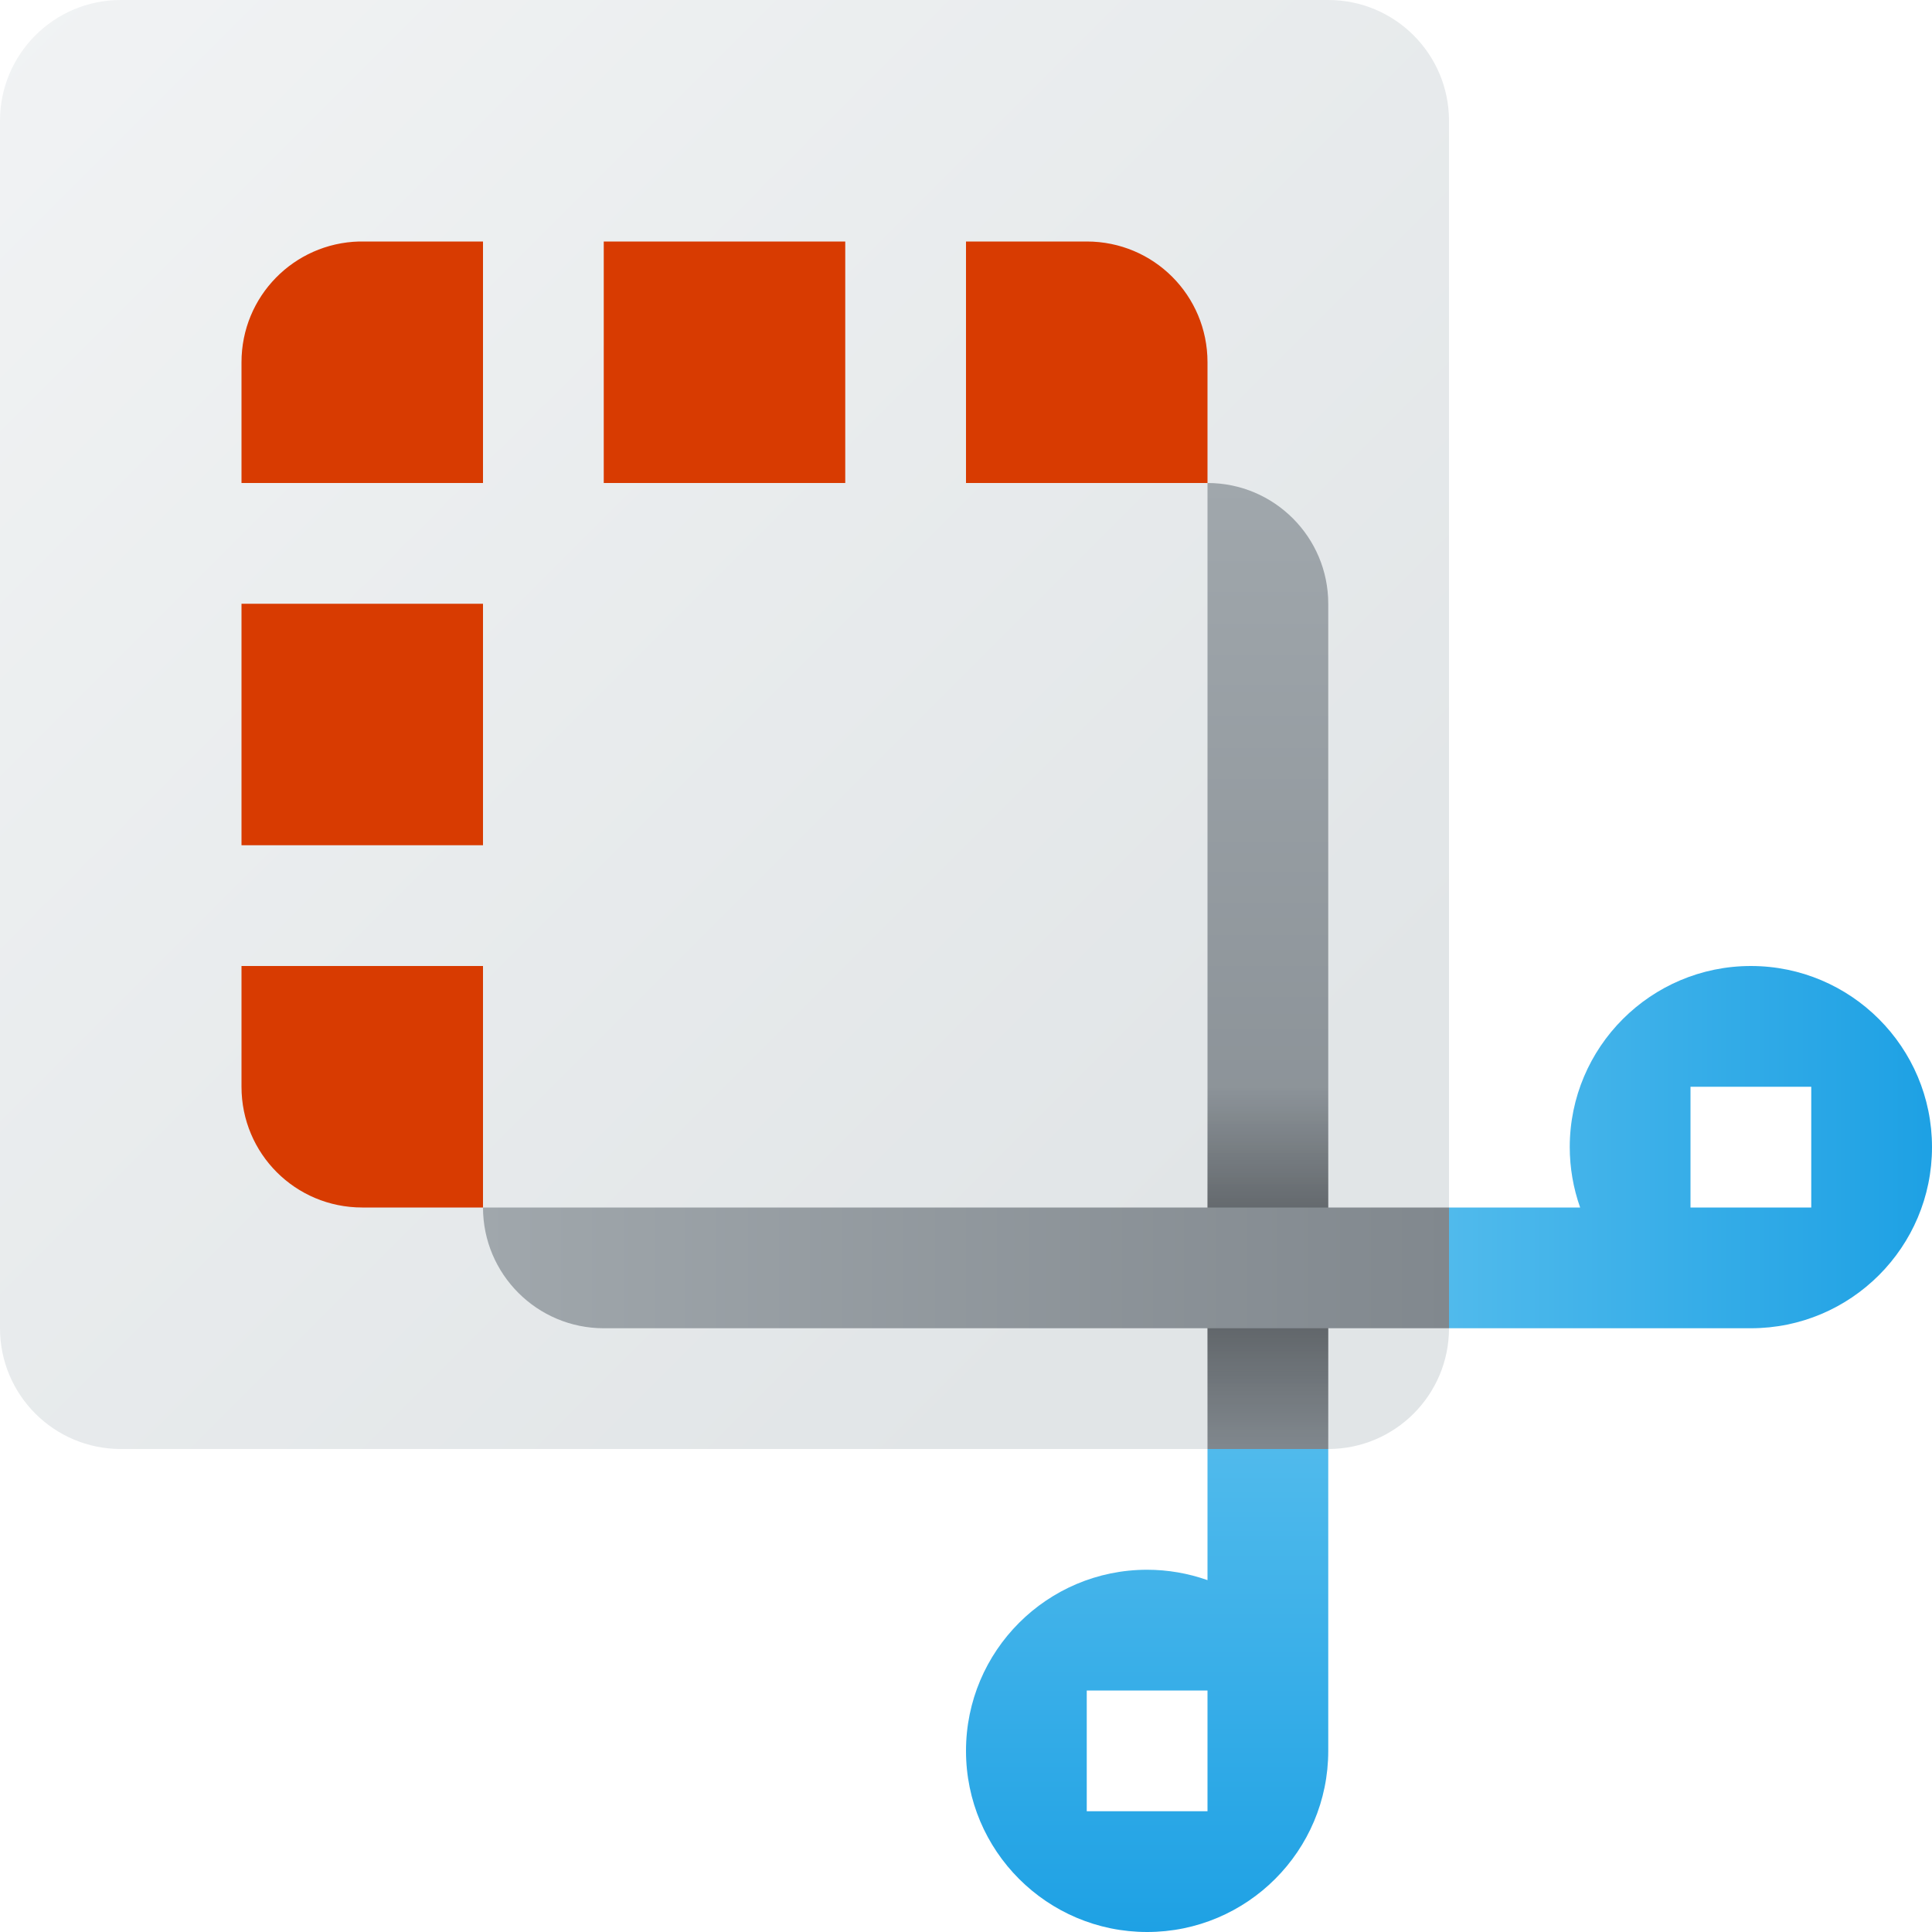
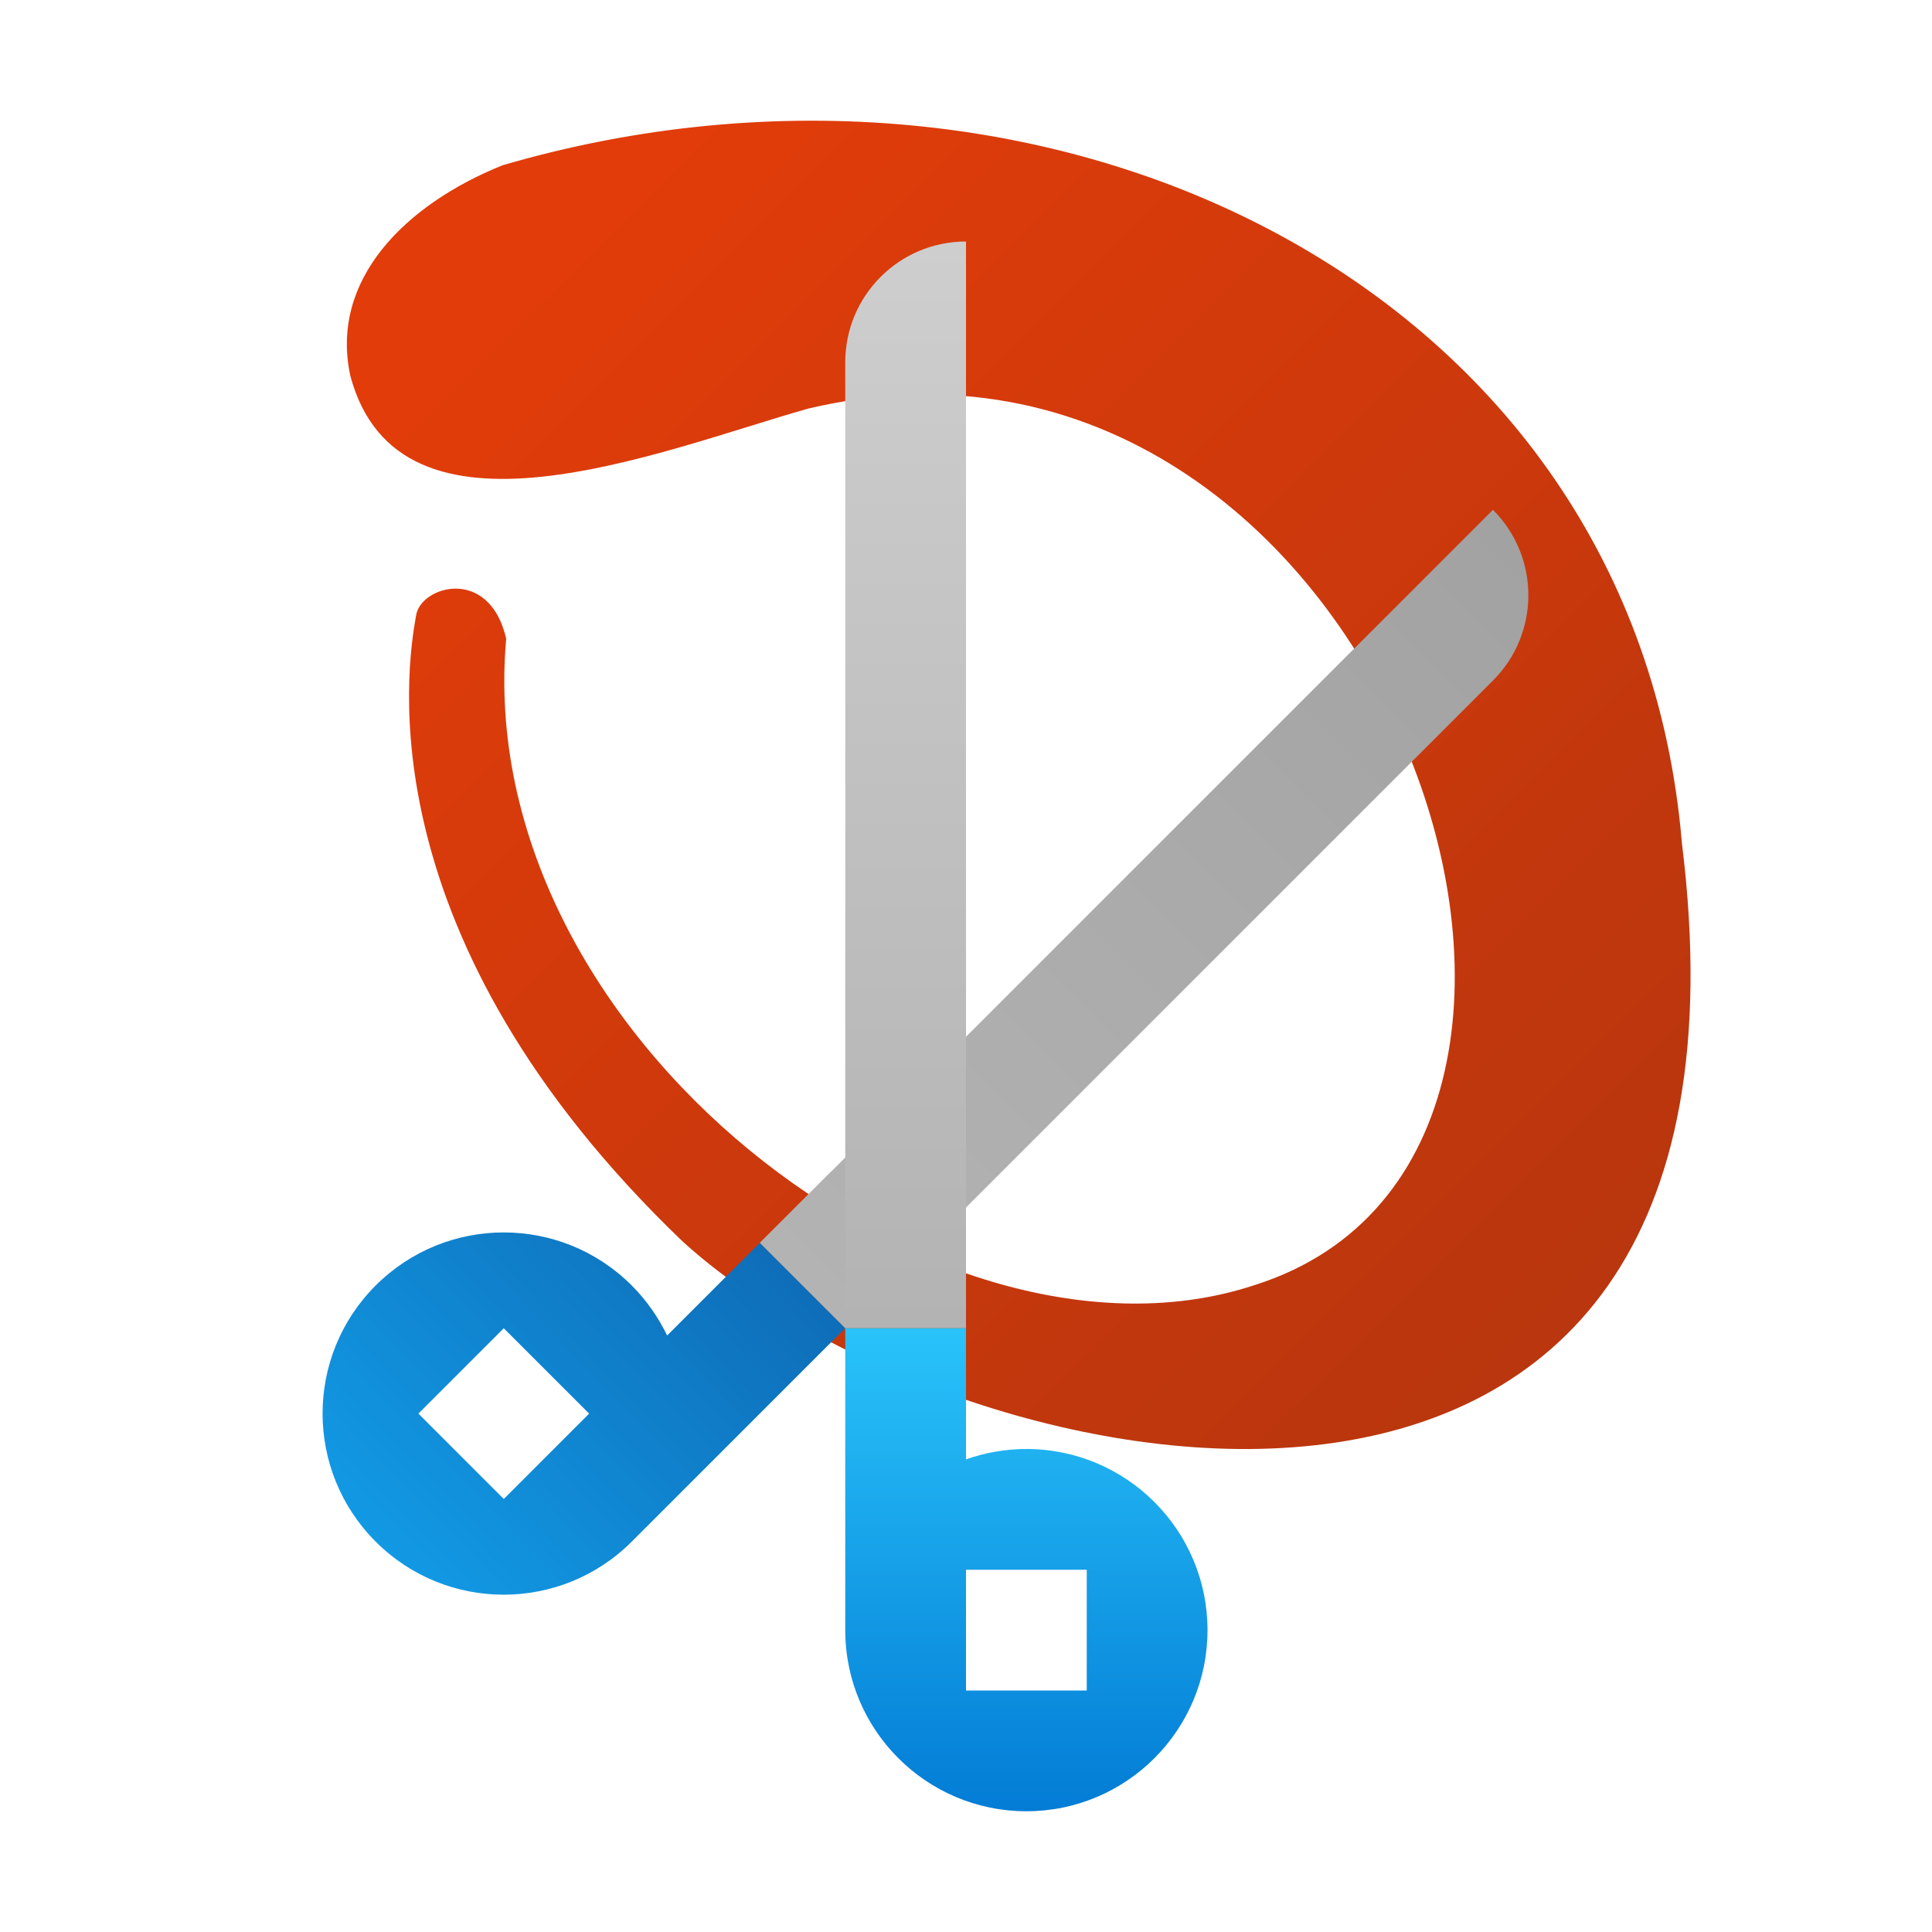
<svg xmlns="http://www.w3.org/2000/svg" xmlns:xlink="http://www.w3.org/1999/xlink" width="16" height="16" viewBox="0 0 16 16" version="1.1" id="svg1015">
  <defs id="defs1012">
-     <linearGradient xlink:href="#linearGradient1452" id="linearGradient2107" x1="9" y1="5.5" x2="12.956" y2="5.499" gradientUnits="userSpaceOnUse" gradientTransform="translate(3,4)" />
+     <linearGradient xlink:href="#linearGradient7072" id="linearGradient6150" x1="11" y1="-1" x2="11" y2="17" gradientUnits="userSpaceOnUse" gradientTransform="matrix(-0.5,0,0,0.5,13.50043,2.499999)" />
+     <linearGradient xlink:href="#linearGradient4525" id="linearGradient6148" x1="-0.171" y1="11" x2="17" y2="11" gradientUnits="userSpaceOnUse" gradientTransform="matrix(-0.3535534,0.3535534,0.3535534,0.3535534,8.414644,0.3933983)" />
+     <linearGradient xlink:href="#linearGradient1452" id="linearGradient2793" x1="2.117" y1="2.646" x2="2.117" y2="3.704" gradientUnits="userSpaceOnUse" gradientTransform="matrix(-3.779575,0,0,3.779575,15.00043,0.9999993)" />
+     <linearGradient xlink:href="#linearGradient937" id="linearGradient939" x1="17.278" y1="9.367" x2="54.623" y2="46.808" gradientUnits="userSpaceOnUse" gradientTransform="matrix(0.2569642,0,0,0.2569642,-0.03624771,-0.0278565)" />
+     <linearGradient id="linearGradient937">
+       <stop style="stop-color:#e13c0a;stop-opacity:1;" offset="0" id="stop933" />
+       <stop style="stop-color:#b4350e;stop-opacity:1;" offset="1" id="stop935" />
+     </linearGradient>
+     <linearGradient xlink:href="#linearGradient4525" id="linearGradient6123" x1="-43.496" y1="38.785" x2="-43.498" y2="-12.728" gradientUnits="userSpaceOnUse" gradientTransform="matrix(0.1666666,0,0,0.1666666,-4.478629,-0.7068216)" />
+     <linearGradient id="linearGradient4525">
+       <stop style="stop-color:#a2a2a2;stop-opacity:1;" offset="0" id="stop4521" />
+       <stop style="stop-color:#b3b3b3;stop-opacity:1;" offset="1" id="stop4523" />
+     </linearGradient>
+     <linearGradient id="linearGradient7072">
+       <stop style="stop-color:#cecece;stop-opacity:1;" offset="0" id="stop7068" />
+       <stop style="stop-color:#b3b3b3;stop-opacity:1;" offset="1" id="stop7070" />
+     </linearGradient>
    <linearGradient id="linearGradient1452">
-       <stop style="stop-color:#50baec;stop-opacity:1" offset="0" id="stop1448" />
-       <stop style="stop-color:#1ea1e4;stop-opacity:1" offset="1" id="stop1450" />
+       <stop style="stop-color:#29c3fa;stop-opacity:1;" offset="0" id="stop1448" />
+       <stop style="stop-color:#037cd5;stop-opacity:1;" offset="1" id="stop1450" />
    </linearGradient>
-     <linearGradient xlink:href="#linearGradient1430" id="linearGradient5396" x1="0.265" y1="0.265" x2="2.91" y2="2.91" gradientUnits="userSpaceOnUse" gradientTransform="matrix(3.779575,0,0,3.779575,-1,-1)" />
-     <linearGradient id="linearGradient1430">
-       <stop style="stop-color:#f1f3f4;stop-opacity:1;" offset="0" id="stop1426" />
-       <stop style="stop-color:#e1e5e7;stop-opacity:1" offset="1" id="stop1428" />
+     <linearGradient id="linearGradient9982">
+       <stop style="stop-color:#0e69b4;stop-opacity:1;" offset="0" id="stop9978" />
+       <stop style="stop-color:#1299e4;stop-opacity:1;" offset="1" id="stop9980" />
    </linearGradient>
-     <linearGradient xlink:href="#linearGradient1587" id="linearGradient6150" x1="11" y1="1" x2="11" y2="17" gradientUnits="userSpaceOnUse" gradientTransform="matrix(0.5,0,0,0.5,4.5,3.5)" />
-     <linearGradient id="linearGradient1587">
-       <stop style="stop-color:#a0a7ac;stop-opacity:1;" offset="0" id="stop1583" />
-       <stop style="stop-color:#81888e;stop-opacity:1" offset="1" id="stop1585" />
-     </linearGradient>
-     <linearGradient xlink:href="#linearGradient1740" id="linearGradient1742" x1="10.583" y1="12.171" x2="10.583" y2="8.996" gradientUnits="userSpaceOnUse" gradientTransform="matrix(0.6299212,0,0,0.9448818,4.333334,0.5000002)" />
-     <linearGradient id="linearGradient1740">
-       <stop style="stop-color:#000000;stop-opacity:0" offset="0" id="stop1736" />
-       <stop style="stop-color:#000000;stop-opacity:1" offset="0.5" id="stop1744" />
-       <stop style="stop-color:#000000;stop-opacity:0;" offset="1" id="stop1738" />
-     </linearGradient>
-     <linearGradient xlink:href="#linearGradient1587" id="linearGradient6148" x1="1" y1="12" x2="17" y2="12" gradientUnits="userSpaceOnUse" gradientTransform="matrix(0.5,0,0,0.5,3.5,4.5)" />
-     <linearGradient xlink:href="#linearGradient1452" id="linearGradient2793" x1="2.117" y1="2.646" x2="2.117" y2="3.704" gradientUnits="userSpaceOnUse" gradientTransform="matrix(3.779575,0,0,3.779575,2.999999,2)" />
+     <linearGradient xlink:href="#linearGradient9982" id="linearGradient15044" x1="6.293" y1="9.704" x2="3.111" y2="12.768" gradientUnits="userSpaceOnUse" />
  </defs>
-   <path id="rect1914" style="fill:url(#linearGradient2107);fill-opacity:1;stroke-width:1;stroke-linejoin:round" d="m 14.5,8 c -0.828,0 -1.5,0.672 -1.5,1.5 4.9e-5,0.17 0.029,0.339 0.086,0.5 h -1.086 v 1 h 2.5 c 0.828,0 1.5,-0.672 1.5,-1.5 0,-0.828 -0.672,-1.5 -1.5,-1.5 z M 14,9 h 1 v 1 h -1 z" />
-   <rect style="fill:url(#linearGradient5396);fill-opacity:1;stroke-width:2;stroke-linejoin:round" id="rect859" width="12" height="12" x="0" y="0" ry="1" />
-   <path id="rect1065" style="fill:url(#linearGradient6150);fill-opacity:1;stroke-width:0.816;stroke-linejoin:round" d="m 10,4 v 1 l -9e-7,7 H 11 L 11,5 C 11,4.448 10.552,4 10,4 Z" />
-   <rect style="opacity:0.4;fill:url(#linearGradient1742);fill-opacity:1;stroke-width:0.204" id="rect1734" width="1" height="3" x="10" y="9" />
-   <path id="rect1169" style="fill:url(#linearGradient6148);fill-opacity:1;stroke-width:0.756;stroke-linejoin:round" d="m 4,10 c 0,0.552 0.448,1 1,1 H 12 v -1 H 5 Z" />
-   <path d="m 8,14.5 c 0,-0.828 0.672,-1.5 1.5,-1.5 0.17,4.9e-5 0.339,0.029 0.5,0.086 v -1.086 h 1 v 2.5 c 0,0.828 -0.672,1.5 -1.5,1.5 -0.828,0 -1.5,-0.672 -1.5,-1.5 z m 1,-0.5 v 1 h 1 v -1 z" style="fill:url(#linearGradient2793);fill-opacity:1;stroke-width:0.265;stroke-linejoin:round" id="path2596" />
-   <path id="rect1816" style="fill:#d83b01;fill-opacity:1;stroke-width:2;stroke-linejoin:round" d="M 2.975,2 C 2.433,2.014 2,2.455 2,3 V 4 H 4 V 2 H 3 c -0.009,0 -0.017,-2.166e-4 -0.025,0 z m 2.025,0 v 2 h 2 V 2 Z M 8,2 V 4 H 10 V 3 C 10,2.446 9.554,2 9,2 Z M 2,5 V 7 H 4 V 5 Z m 0,3 v 1 c 0,0.554 0.446,1 1,1 H 4 V 8 Z" />
+   <path d="M 6.692,3.384 C 5.462,3.733 3.305,4.63 2.901,3.111 2.73,2.318 3.352,1.696 4.161,1.369 8.688,0.046 13.542,2.36 13.929,6.984 14.768,13.734 7.985,12.399 5.654,10.282 3.025,7.762 3.367,5.538 3.445,5.102 3.476,4.854 4.052,4.682 4.192,5.289 3.9,8.574 7.784,11.513 10.398,10.64 13.901,9.52 11.43,2.262 6.692,3.384 Z" style="fill:url(#linearGradient939);fill-opacity:1;stroke-width:0.867" id="path421" />
+   <path id="rect1169" style="fill:url(#linearGradient6148);fill-opacity:1;stroke-width:0.756;stroke-linejoin:round" d="m 12.364,4.222 c 0.391,0.391 0.391,1.024 0,1.414 L 7,11 6.293,10.293 11.657,4.929 Z" />
+   <path id="rect1914" style="fill:url(#linearGradient15044);fill-opacity:1;stroke-width:1;stroke-linejoin:round" d="m 3.111,10.646 c 0.586,-0.586 1.536,-0.586 2.121,1e-6 0.12,0.12 0.219,0.261 0.293,0.414 l 0.768,-0.768 0.707,0.707 -1.768,1.768 c -0.586,0.586 -1.536,0.586 -2.121,0 -0.586,-0.586 -0.586,-1.536 4e-7,-2.121 z M 4.172,11 l -0.707,0.707 0.707,0.707 0.707,-0.707 z" />
+   <rect style="fill:url(#linearGradient6123);fill-opacity:1;stroke-width:0.167;stroke-linecap:round;stroke-linejoin:round" id="rect5628" width="1" height="0.833" x="-12.728" y="-2.828" transform="rotate(-135)" />
+   <path id="rect1065" style="fill:url(#linearGradient6150);fill-opacity:1;stroke-width:0.816;stroke-linejoin:round" d="m 8,2 v 1 l 10e-7,8 H 7 l -1e-6,-8 c -10e-8,-0.552 0.448,-1 1,-1 z" />
+   <path d="m 10,13.5 c 0,-0.828 -0.672,-1.5 -1.5,-1.5 -0.17,4.9e-5 -0.339,0.029 -0.5,0.086 V 11 H 7 v 2.5 c 0,0.828 0.672,1.5 1.5,1.5 0.828,0 1.5,-0.672 1.5,-1.5 z m -1,-0.5 v 1 h -1 v -1 z" style="fill:url(#linearGradient2793);fill-opacity:1.0;stroke-width:0.265;stroke-linejoin:round" id="path2596" />
</svg>
